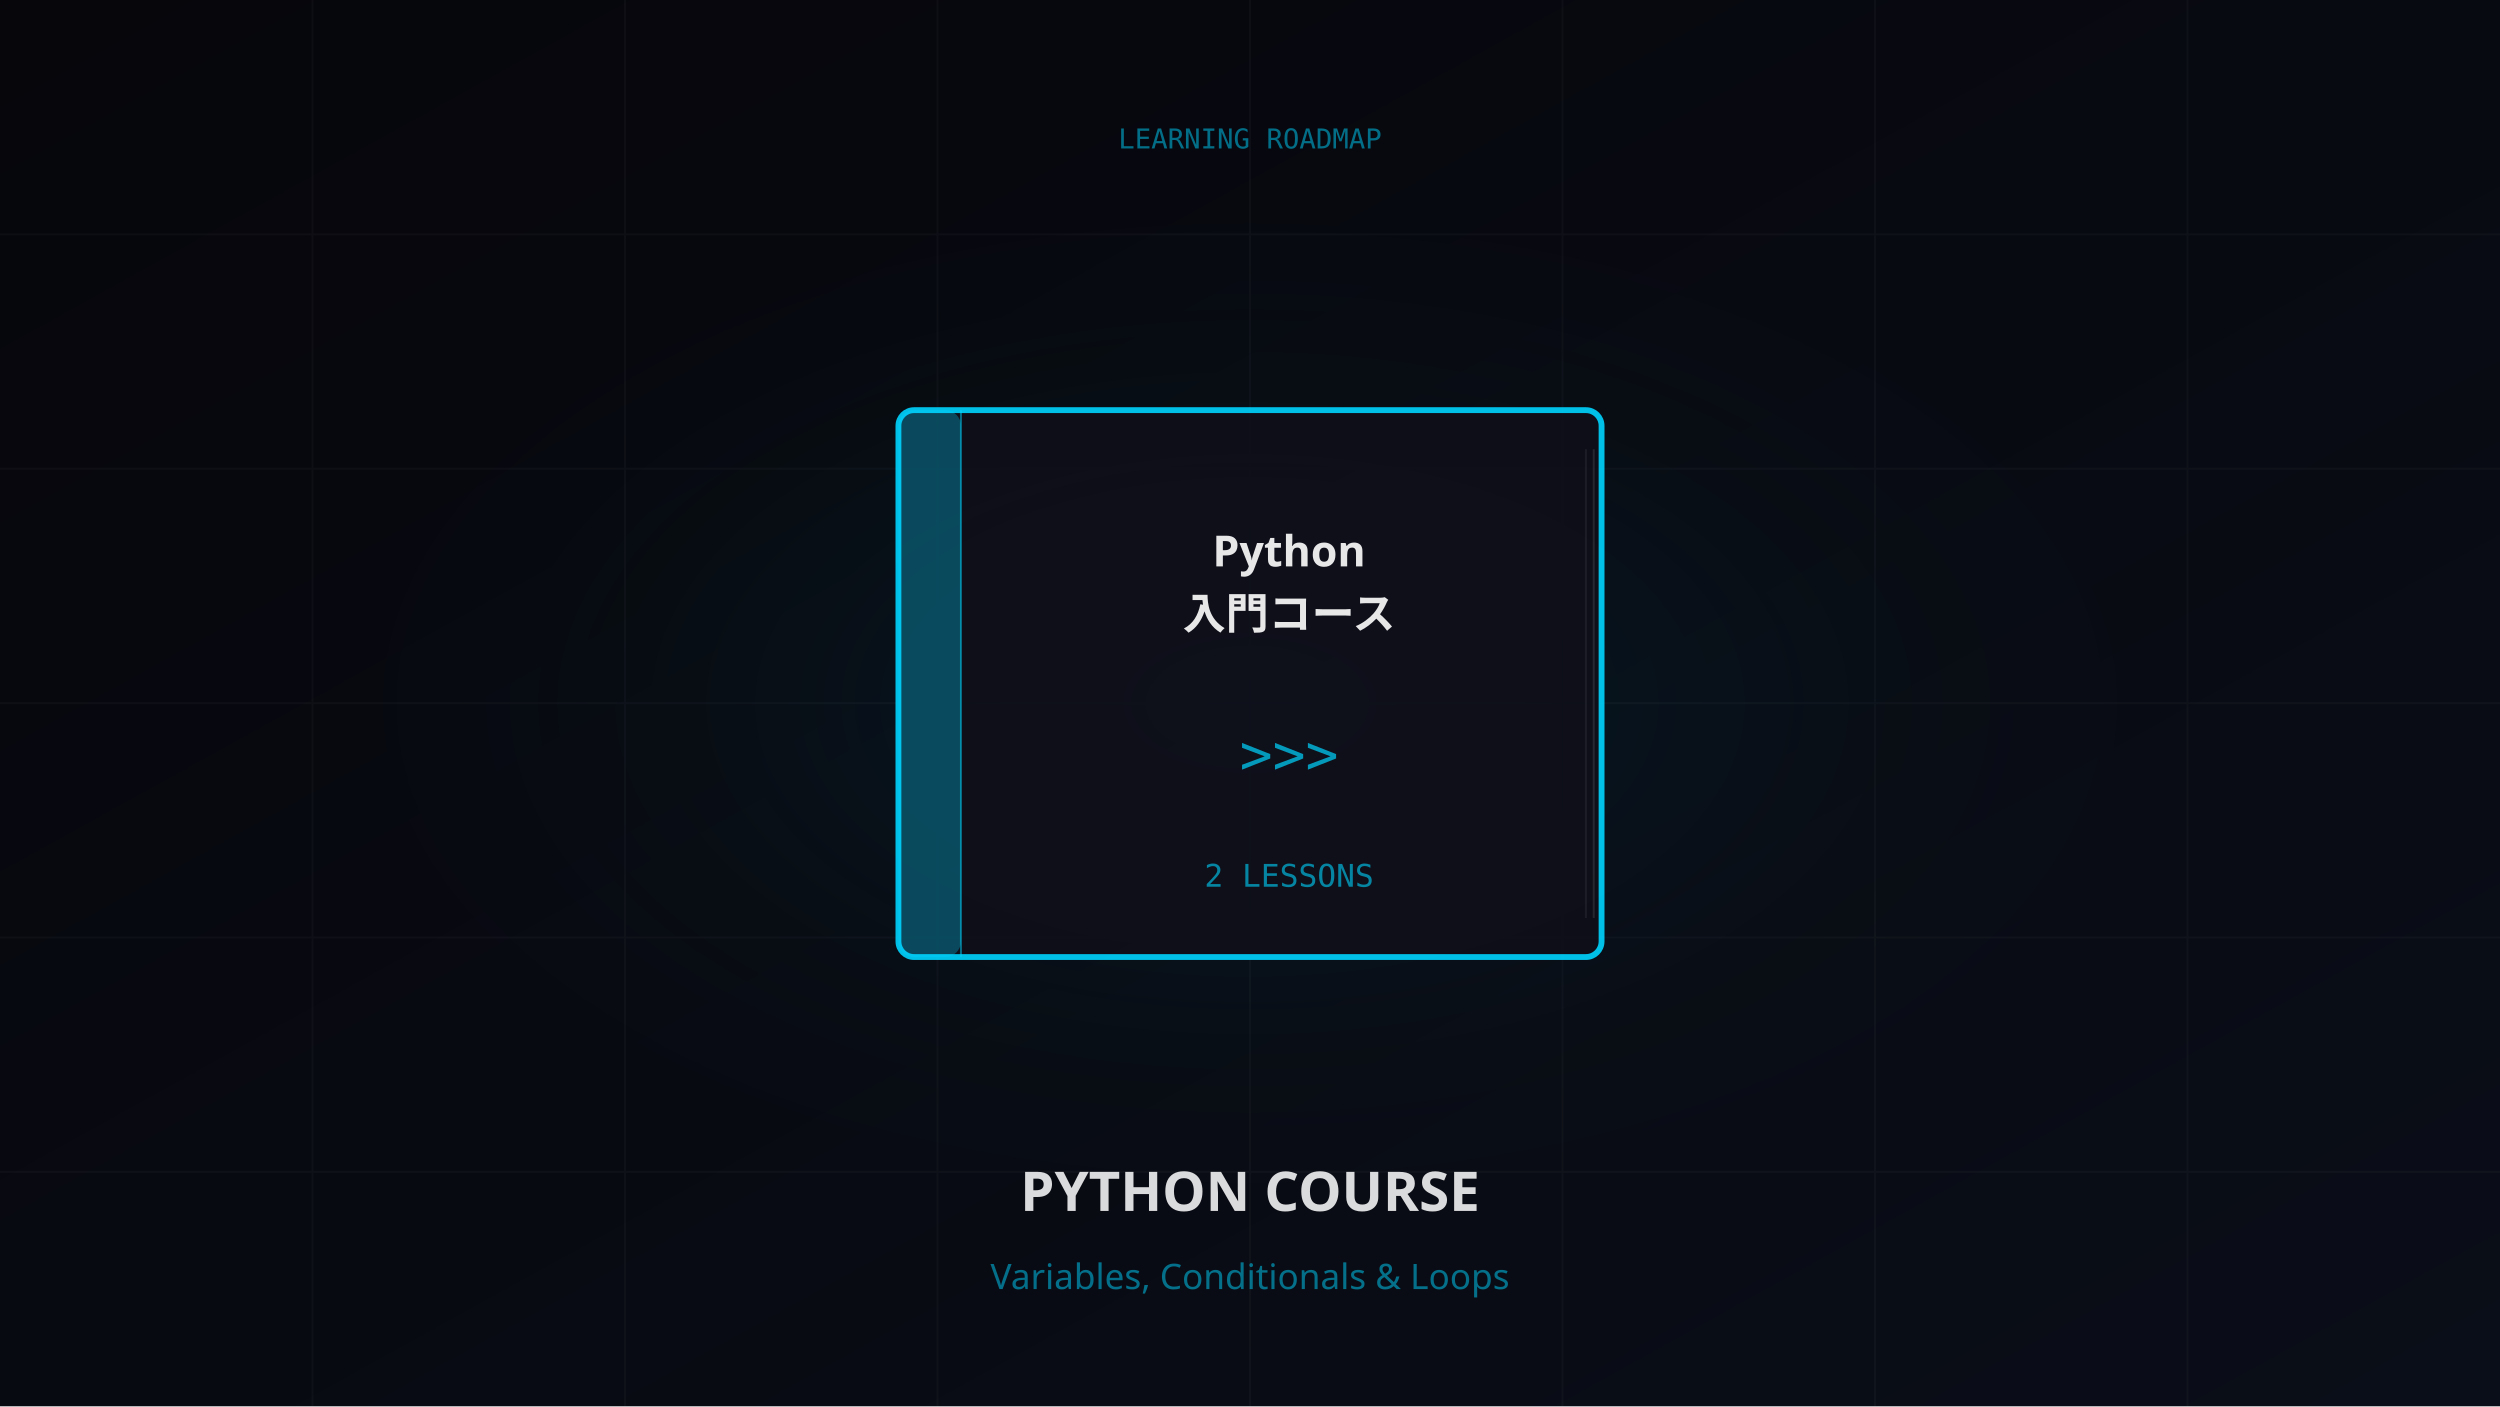
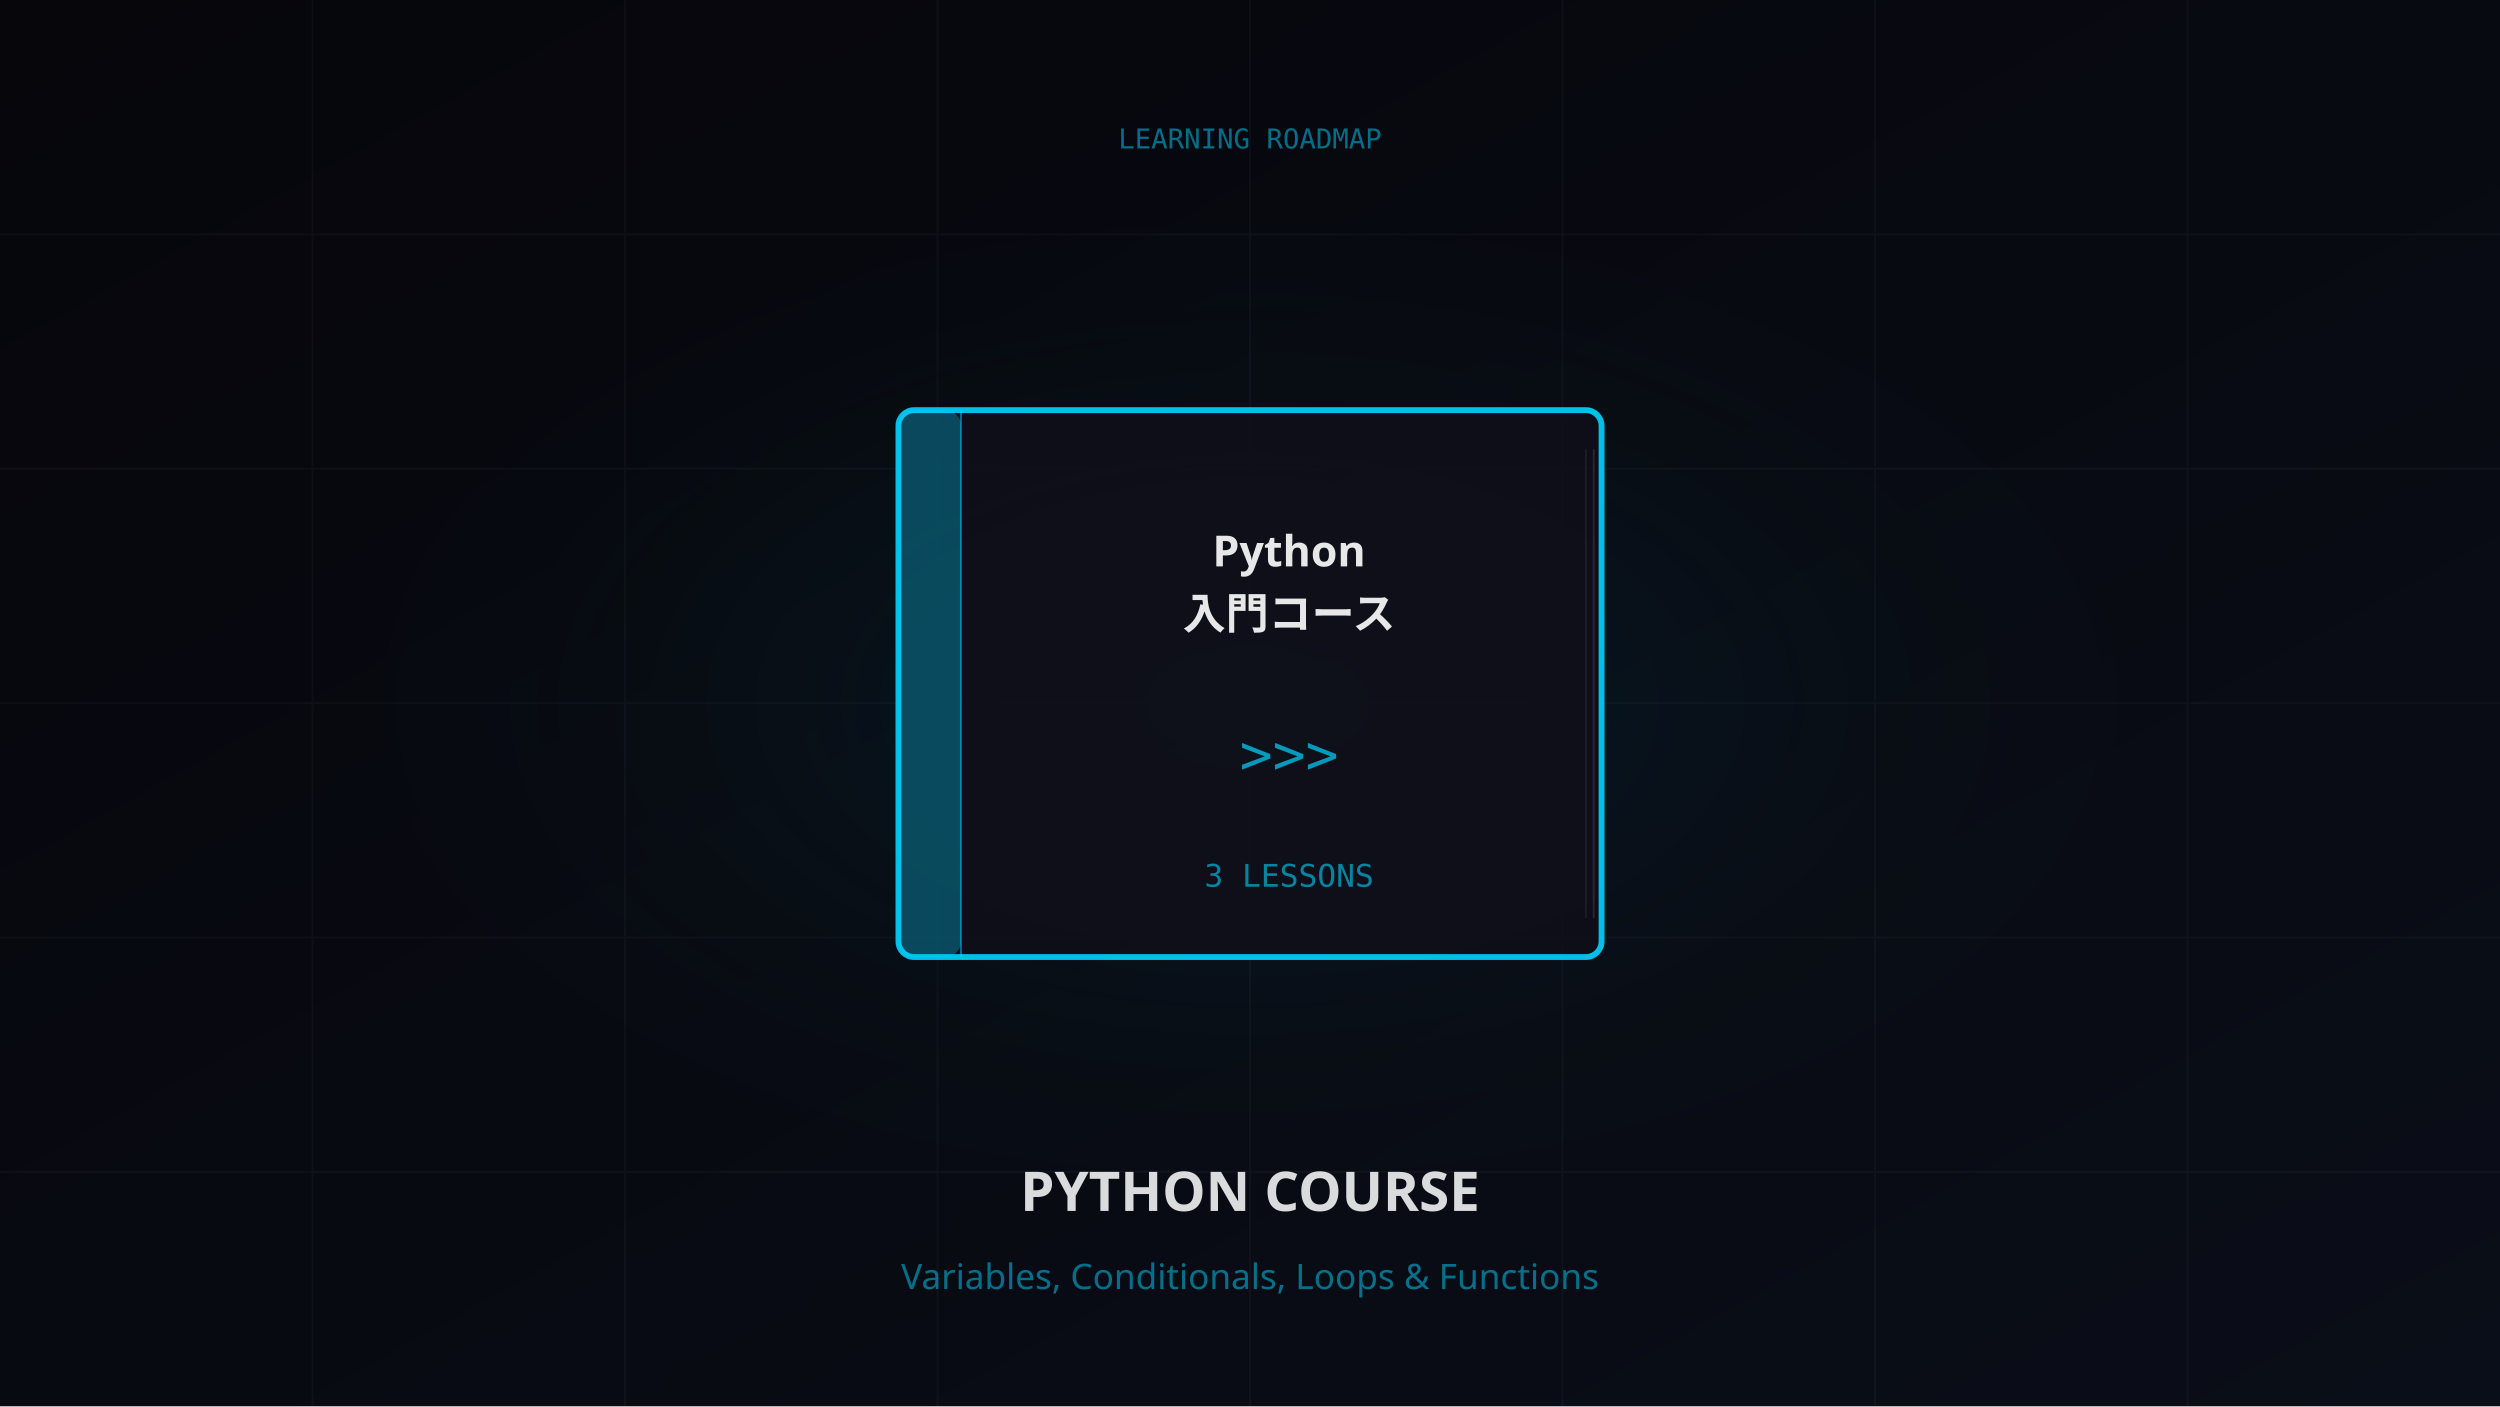
<svg xmlns="http://www.w3.org/2000/svg" viewBox="0 0 640 360" width="640" height="360">
  <defs>
    <linearGradient id="bg" x1="0" y1="0" x2="1" y2="1">
      <stop offset="0%" stop-color="#06060b" />
      <stop offset="100%" stop-color="#0a0e18" />
    </linearGradient>
    <radialGradient id="glow" cx="50%" cy="50%" r="40%">
      <stop offset="0%" stop-color="#00d4ff" stop-opacity="0.10" />
      <stop offset="100%" stop-color="transparent" />
    </radialGradient>
  </defs>
  <rect width="640" height="360" fill="url(#bg)" />
  <g opacity="0.03" stroke="#fff" stroke-width="0.5">
    <line x1="0" y1="60" x2="640" y2="60" />
    <line x1="0" y1="120" x2="640" y2="120" />
    <line x1="0" y1="180" x2="640" y2="180" />
    <line x1="0" y1="240" x2="640" y2="240" />
    <line x1="0" y1="300" x2="640" y2="300" />
    <line x1="80" y1="0" x2="80" y2="360" />
    <line x1="160" y1="0" x2="160" y2="360" />
    <line x1="240" y1="0" x2="240" y2="360" />
    <line x1="320" y1="0" x2="320" y2="360" />
    <line x1="400" y1="0" x2="400" y2="360" />
    <line x1="480" y1="0" x2="480" y2="360" />
    <line x1="560" y1="0" x2="560" y2="360" />
  </g>
  <rect width="640" height="360" fill="url(#glow)" />
  <text x="320" y="38" text-anchor="middle" font-family="monospace" font-size="7" fill="#00d4ff" opacity="0.5">LEARNING ROADMAP</text>
  <g transform="translate(320,175)">
    <rect x="-90" y="-70" width="180" height="140" rx="4" fill="#0e0e18" stroke="#00d4ff" stroke-width="1.5" opacity="0.9" />
    <rect x="-90" y="-70" width="16" height="140" rx="4" fill="#00d4ff" opacity="0.3" />
    <line x1="-74" y1="-70" x2="-74" y2="70" stroke="#00d4ff" stroke-width="0.5" opacity="0.5" />
    <line x1="88" y1="-60" x2="88" y2="60" stroke="#fff" stroke-width="0.5" opacity="0.1" />
    <line x1="86" y1="-60" x2="86" y2="60" stroke="#fff" stroke-width="0.5" opacity="0.06" />
    <text x="10" y="-30" text-anchor="middle" font-family="sans-serif" font-size="11" font-weight="bold" fill="#fff" opacity="0.9">Python</text>
    <text x="10" y="-14" text-anchor="middle" font-family="sans-serif" font-size="11" font-weight="bold" fill="#fff" opacity="0.9">入門コース</text>
    <g transform="translate(10,18)" opacity="0.7">
      <text x="0" y="5" text-anchor="middle" font-family="monospace" font-size="14" fill="#00d4ff">&gt;&gt;&gt;</text>
    </g>
-     <text x="10" y="52" text-anchor="middle" font-family="monospace" font-size="8" fill="#00d4ff" opacity="0.6">2 LESSONS</text>
+     <text x="10" y="52" text-anchor="middle" font-family="monospace" font-size="8" fill="#00d4ff" opacity="0.6">3 LESSONS</text>
  </g>
  <text x="320" y="310" text-anchor="middle" font-family="sans-serif" font-size="14" font-weight="bold" fill="#fff" opacity="0.85">PYTHON COURSE</text>
-   <text x="320" y="330" text-anchor="middle" font-family="sans-serif" font-size="9" fill="#00d4ff" opacity="0.5">Variables, Conditionals &amp; Loops</text>
+   <text x="320" y="330" text-anchor="middle" font-family="sans-serif" font-size="9" fill="#00d4ff" opacity="0.5">Variables, Conditionals, Loops &amp; Functions</text>
</svg>
